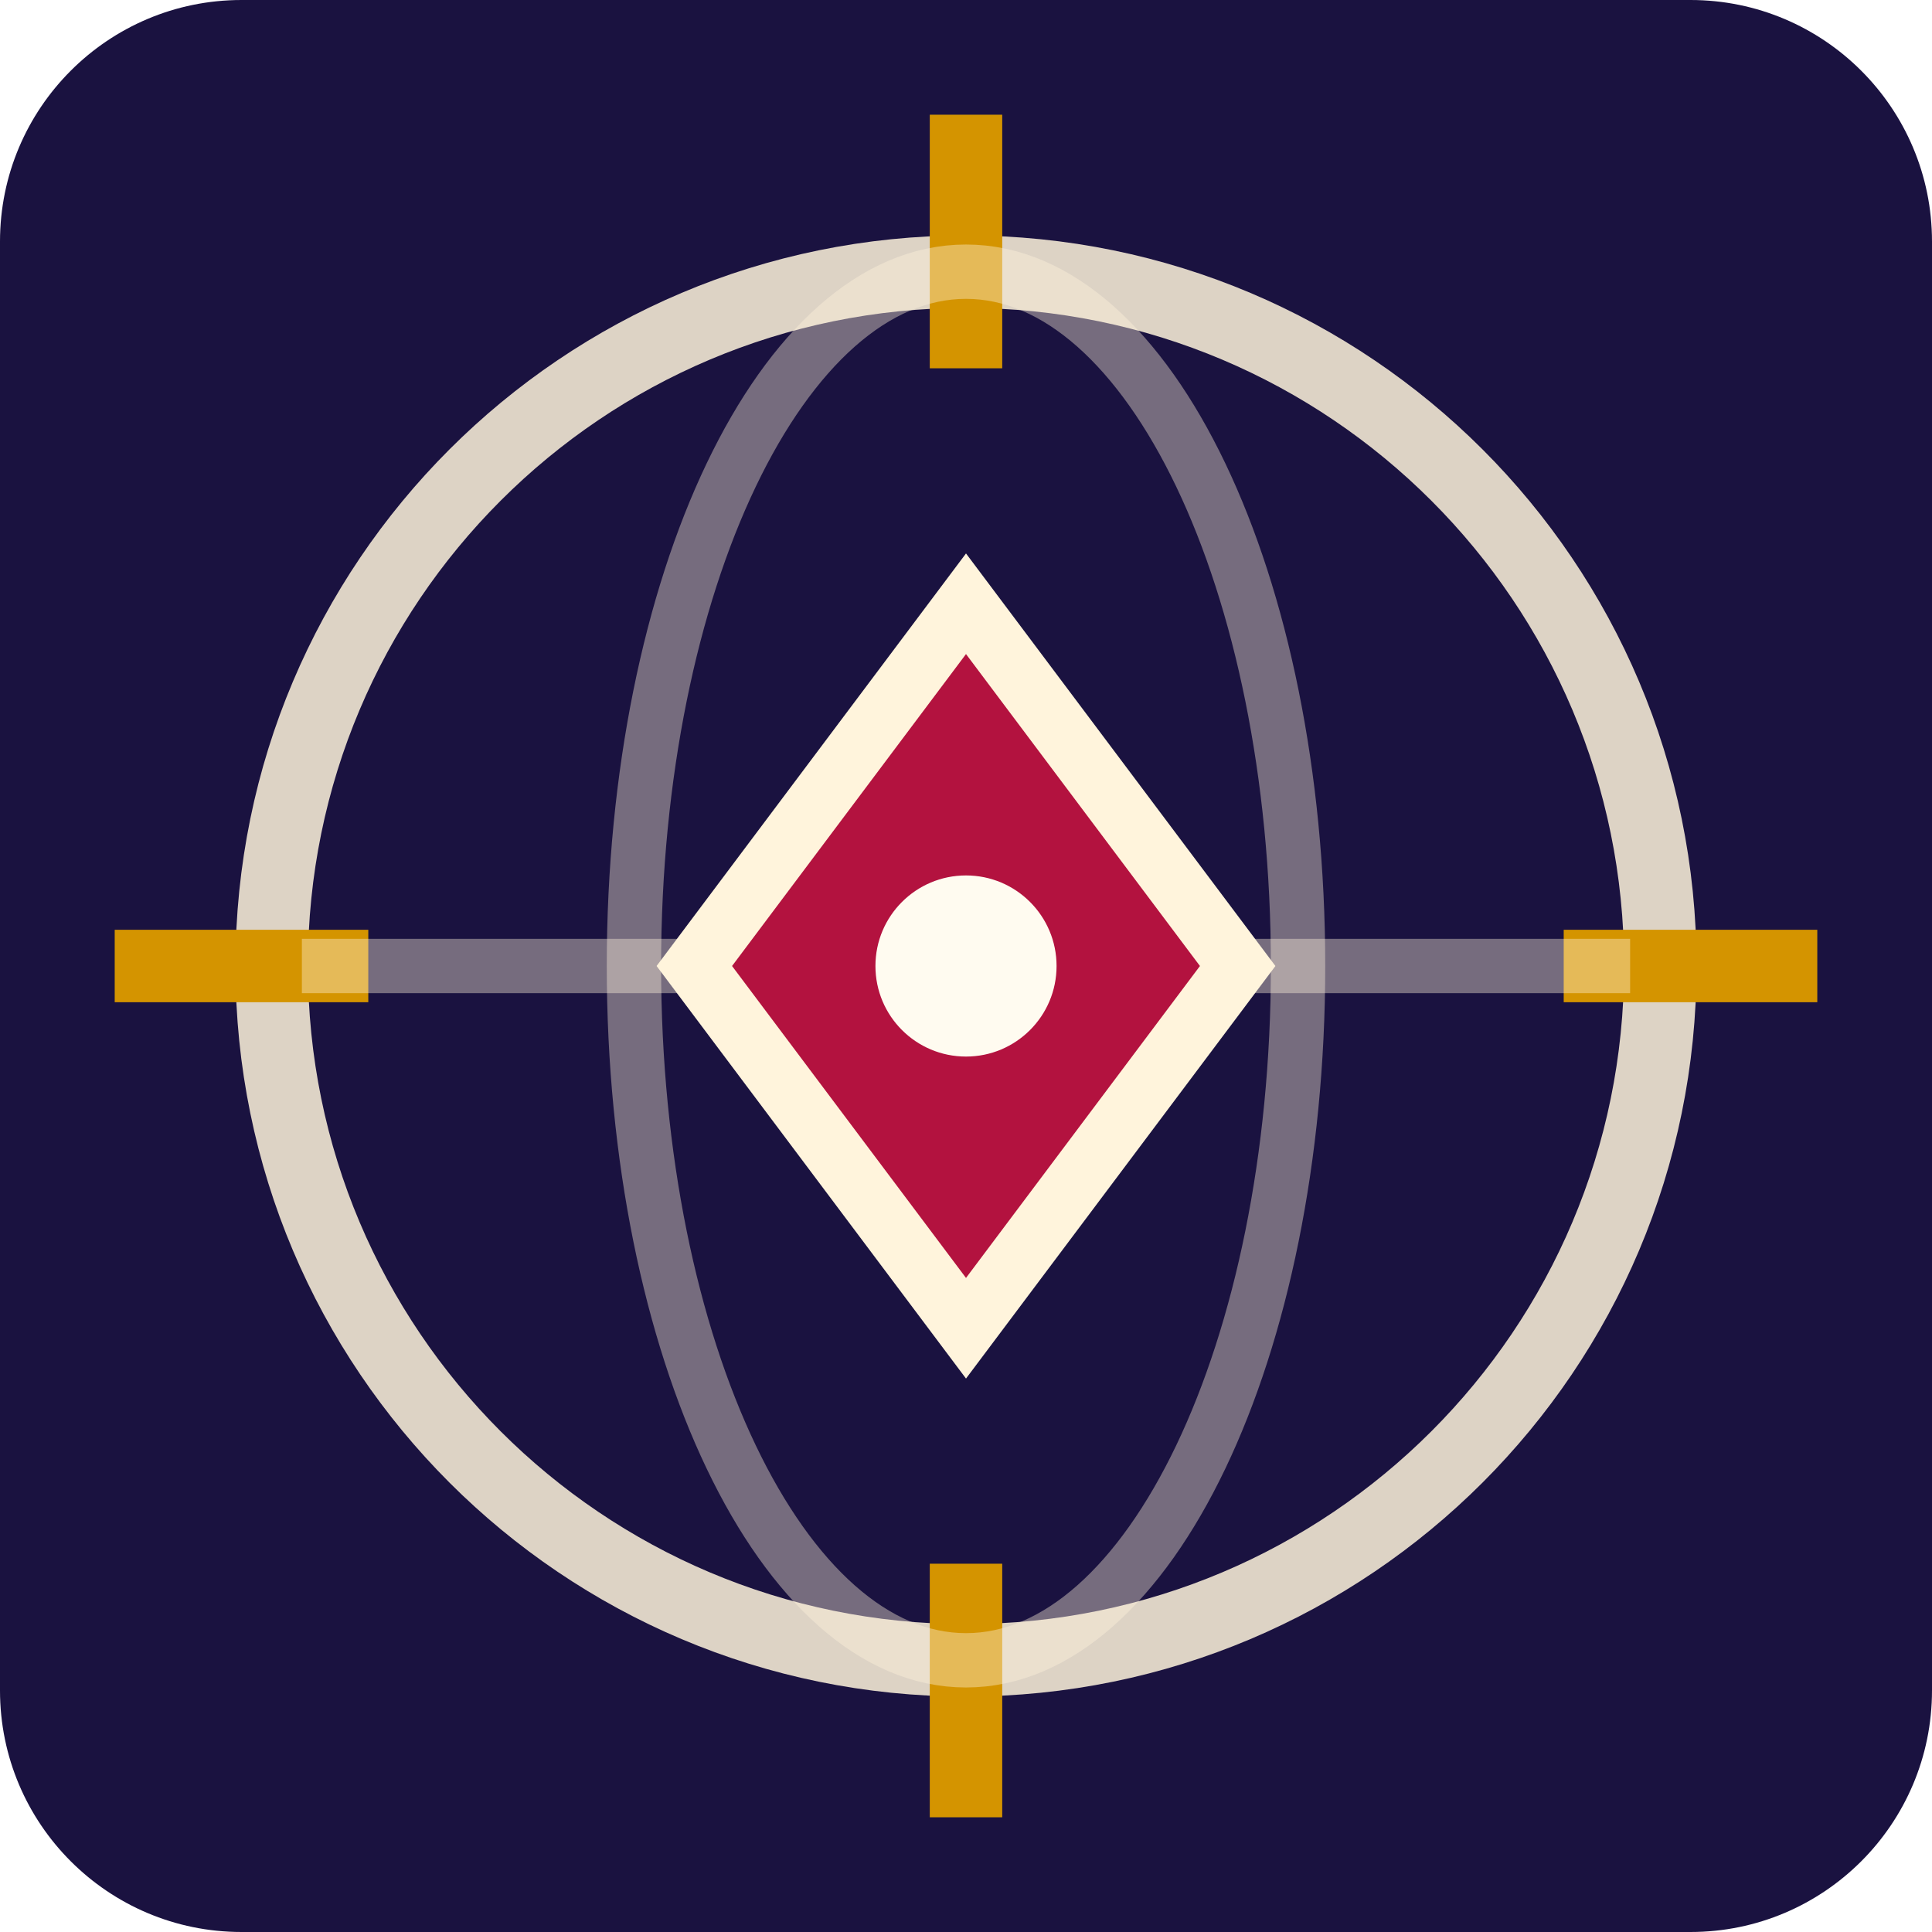
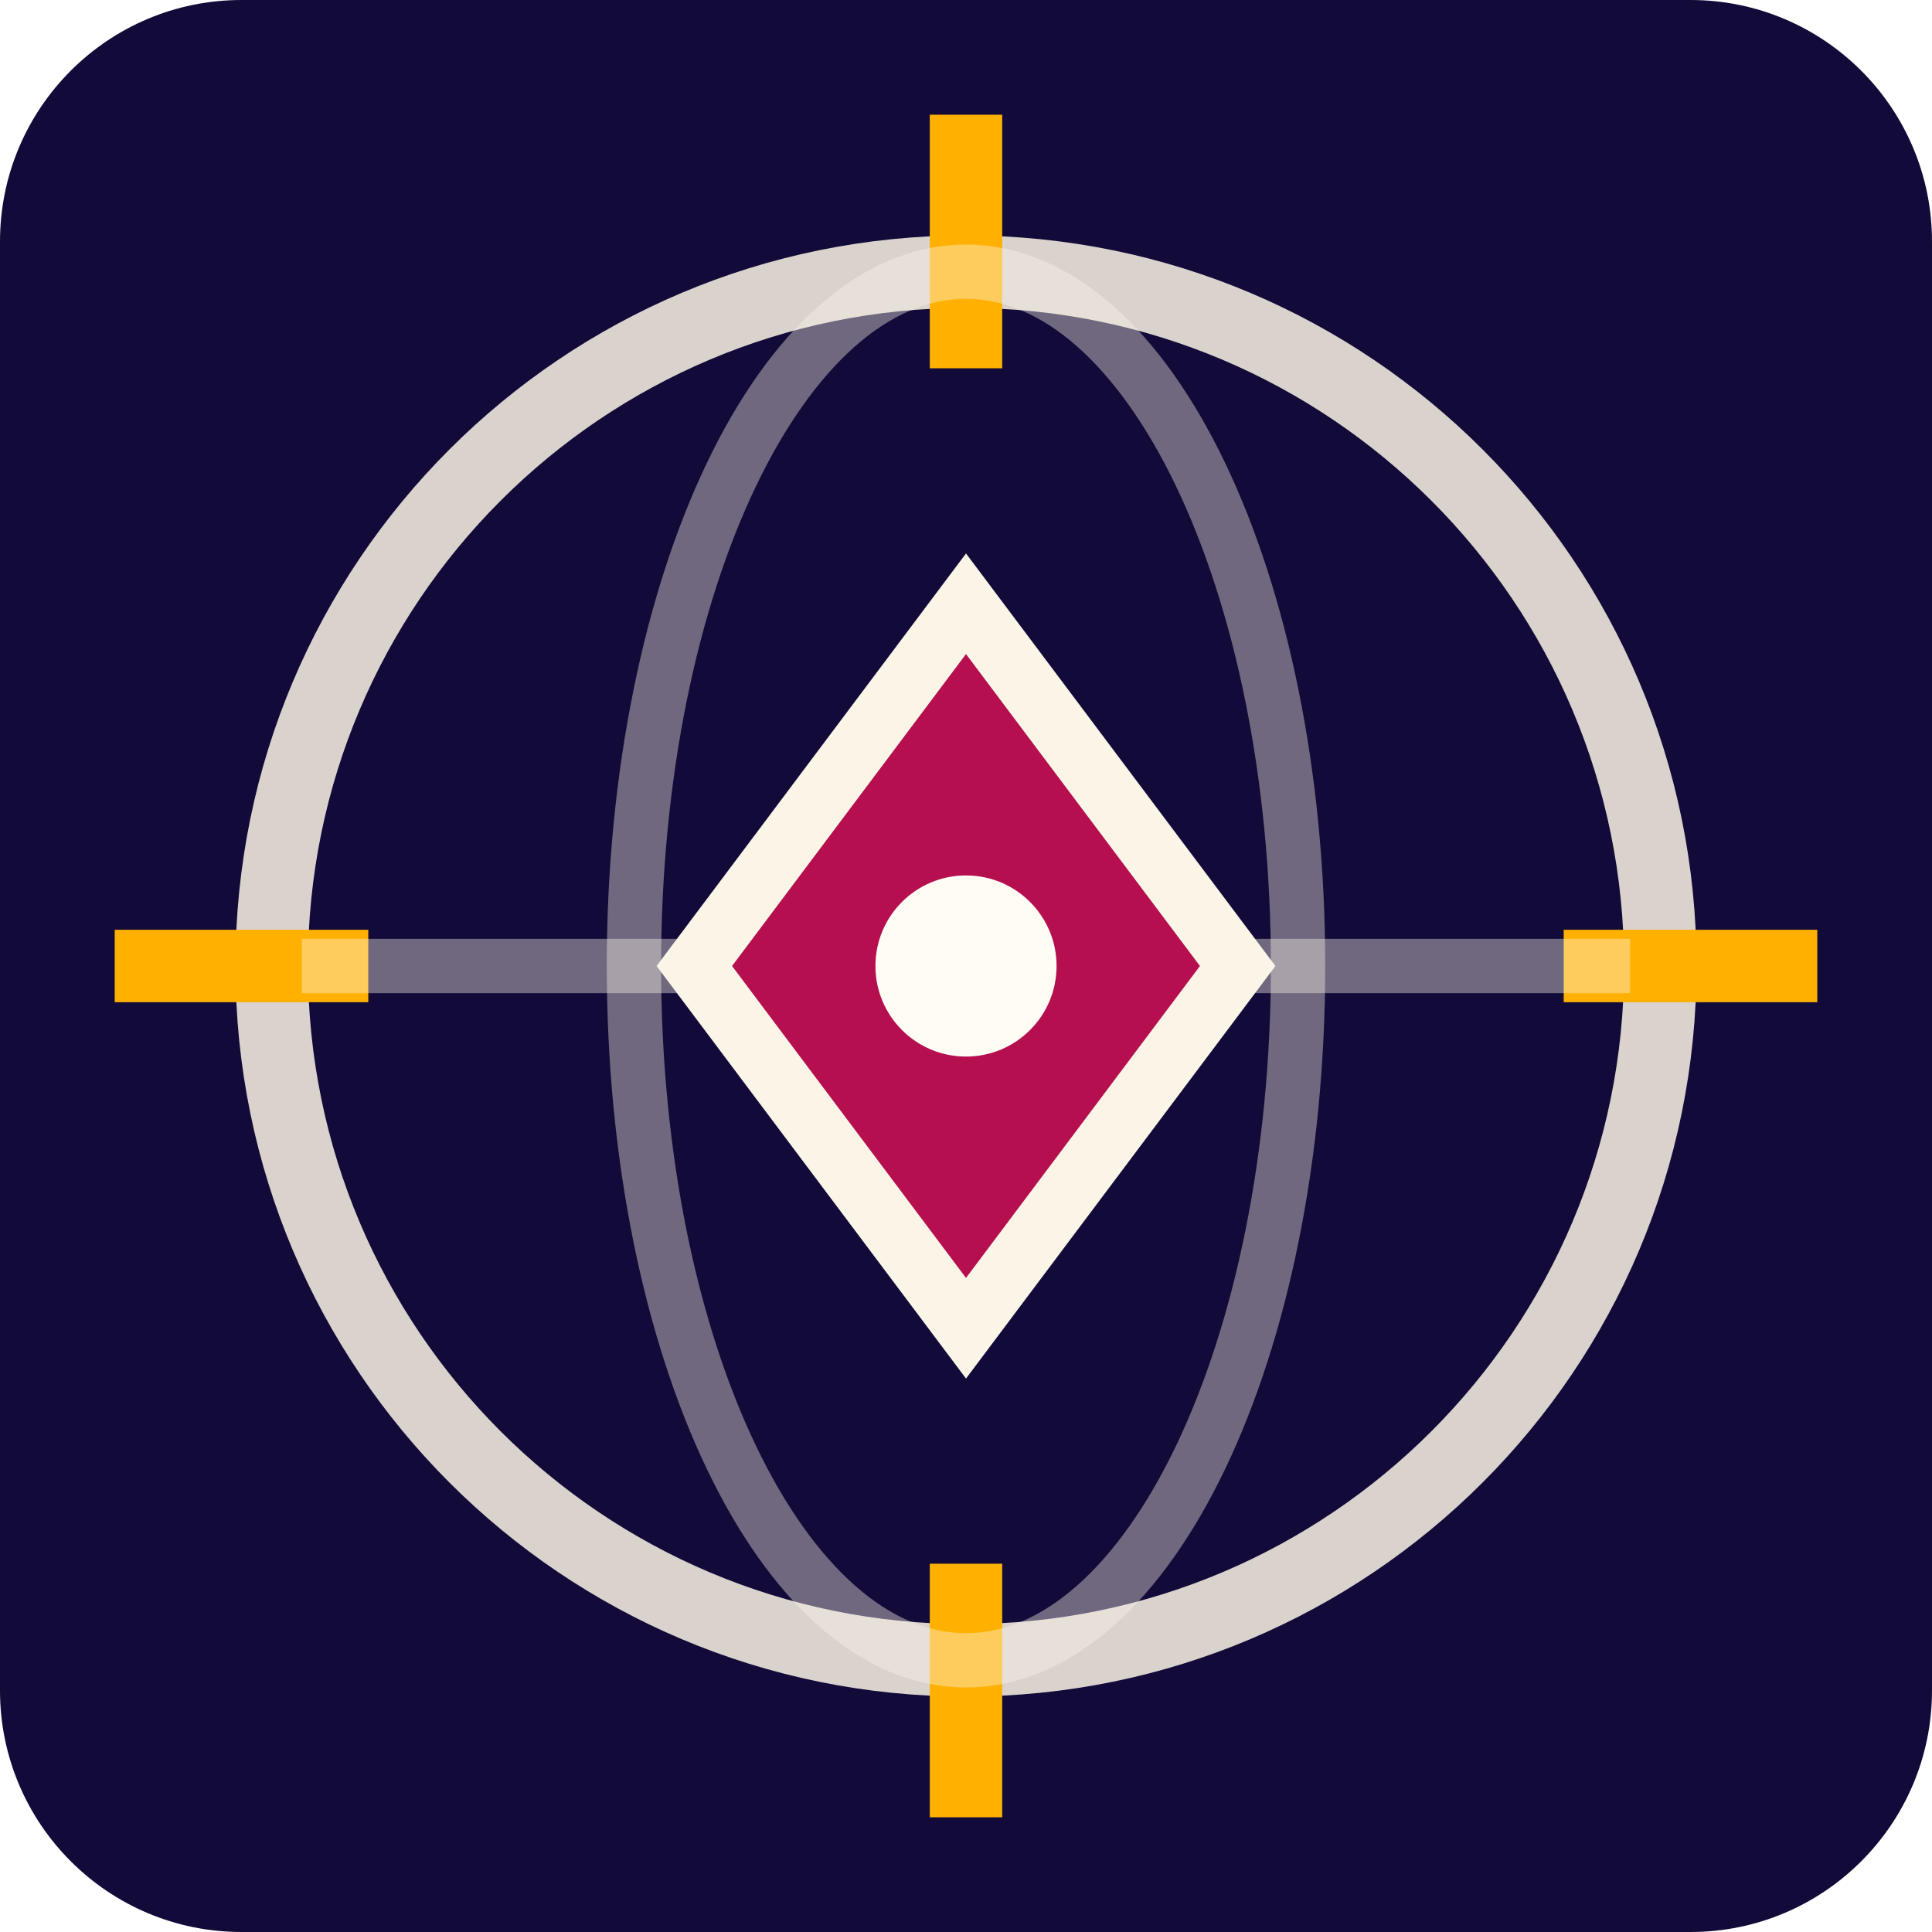
<svg xmlns="http://www.w3.org/2000/svg" width="32" height="32" viewBox="0 0 32 32" fill="none">
-   <rect width="32" height="32" rx="4" fill="#1a1240" />
-   <circle cx="16" cy="16" r="11.5" stroke="#fff4dc" stroke-width="1.2" stroke-opacity="0.85" />
-   <path d="M16 2.5V5.5M16 26.5V29.5M2.5 16H5.5M26.5 16H29.5" stroke="#d49400" stroke-width="1.2" stroke-linecap="square" />
-   <ellipse cx="16" cy="16" rx="5.5" ry="11.5" stroke="#fff4dc" stroke-width="0.9" stroke-opacity="0.4" />
-   <line x1="5" y1="16" x2="27" y2="16" stroke="#fff4dc" stroke-width="0.9" stroke-opacity="0.4" />
-   <path d="M16 10L20.5 16L16 22L11.5 16L16 10Z" fill="#b3123f" stroke="#fff4dc" stroke-width="1" />
-   <circle cx="16" cy="16" r="1.5" fill="#fffbf0" />
+   <rect width="32" height="32" rx="4" fill="#120a38" />
+   <circle cx="16" cy="16" r="11.5" stroke="#fbf5e8" stroke-width="1.2" stroke-opacity="0.85" />
+   <path d="M16 2.5V5.5M16 26.5V29.5M2.5 16H5.5M26.5 16H29.5" stroke="#ffb000" stroke-width="1.2" stroke-linecap="square" />
+   <ellipse cx="16" cy="16" rx="5.5" ry="11.5" stroke="#fbf5e8" stroke-width="0.9" stroke-opacity="0.4" />
+   <line x1="5" y1="16" x2="27" y2="16" stroke="#fbf5e8" stroke-width="0.9" stroke-opacity="0.4" />
+   <path d="M16 10L20.5 16L16 22L11.5 16L16 10Z" fill="#b50f50" stroke="#fbf5e8" stroke-width="1" />
+   <circle cx="16" cy="16" r="1.5" fill="#fffcf4" />
</svg>
